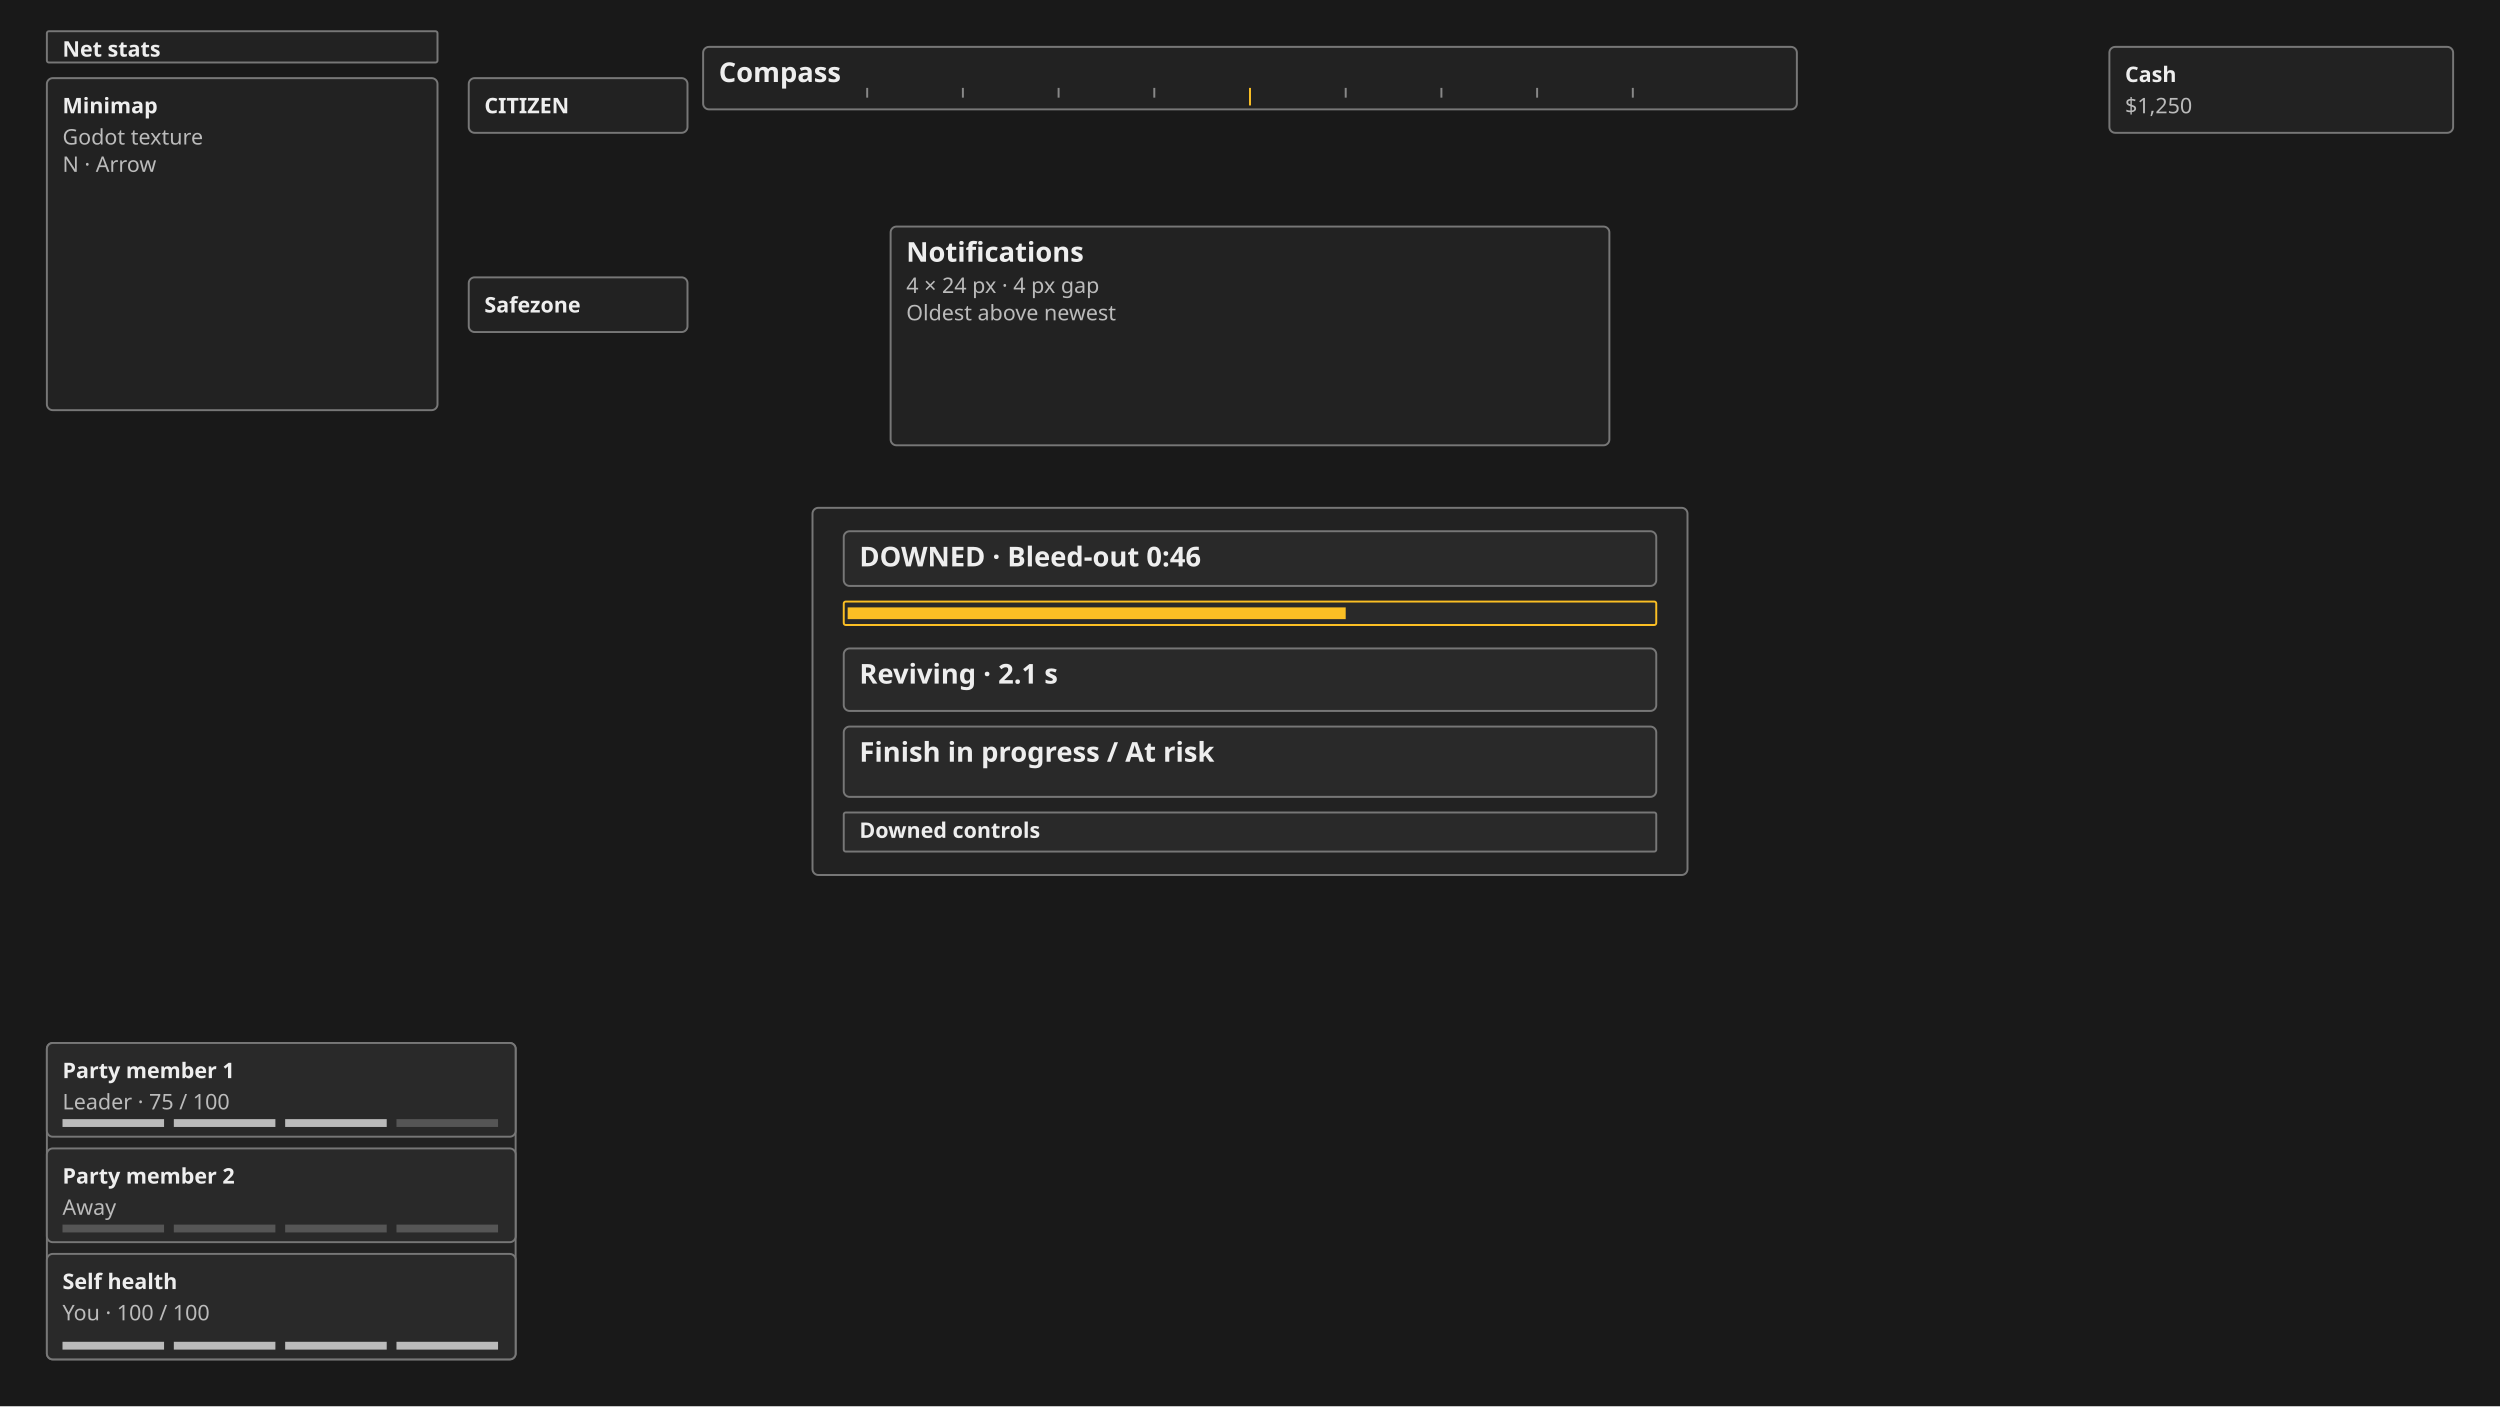
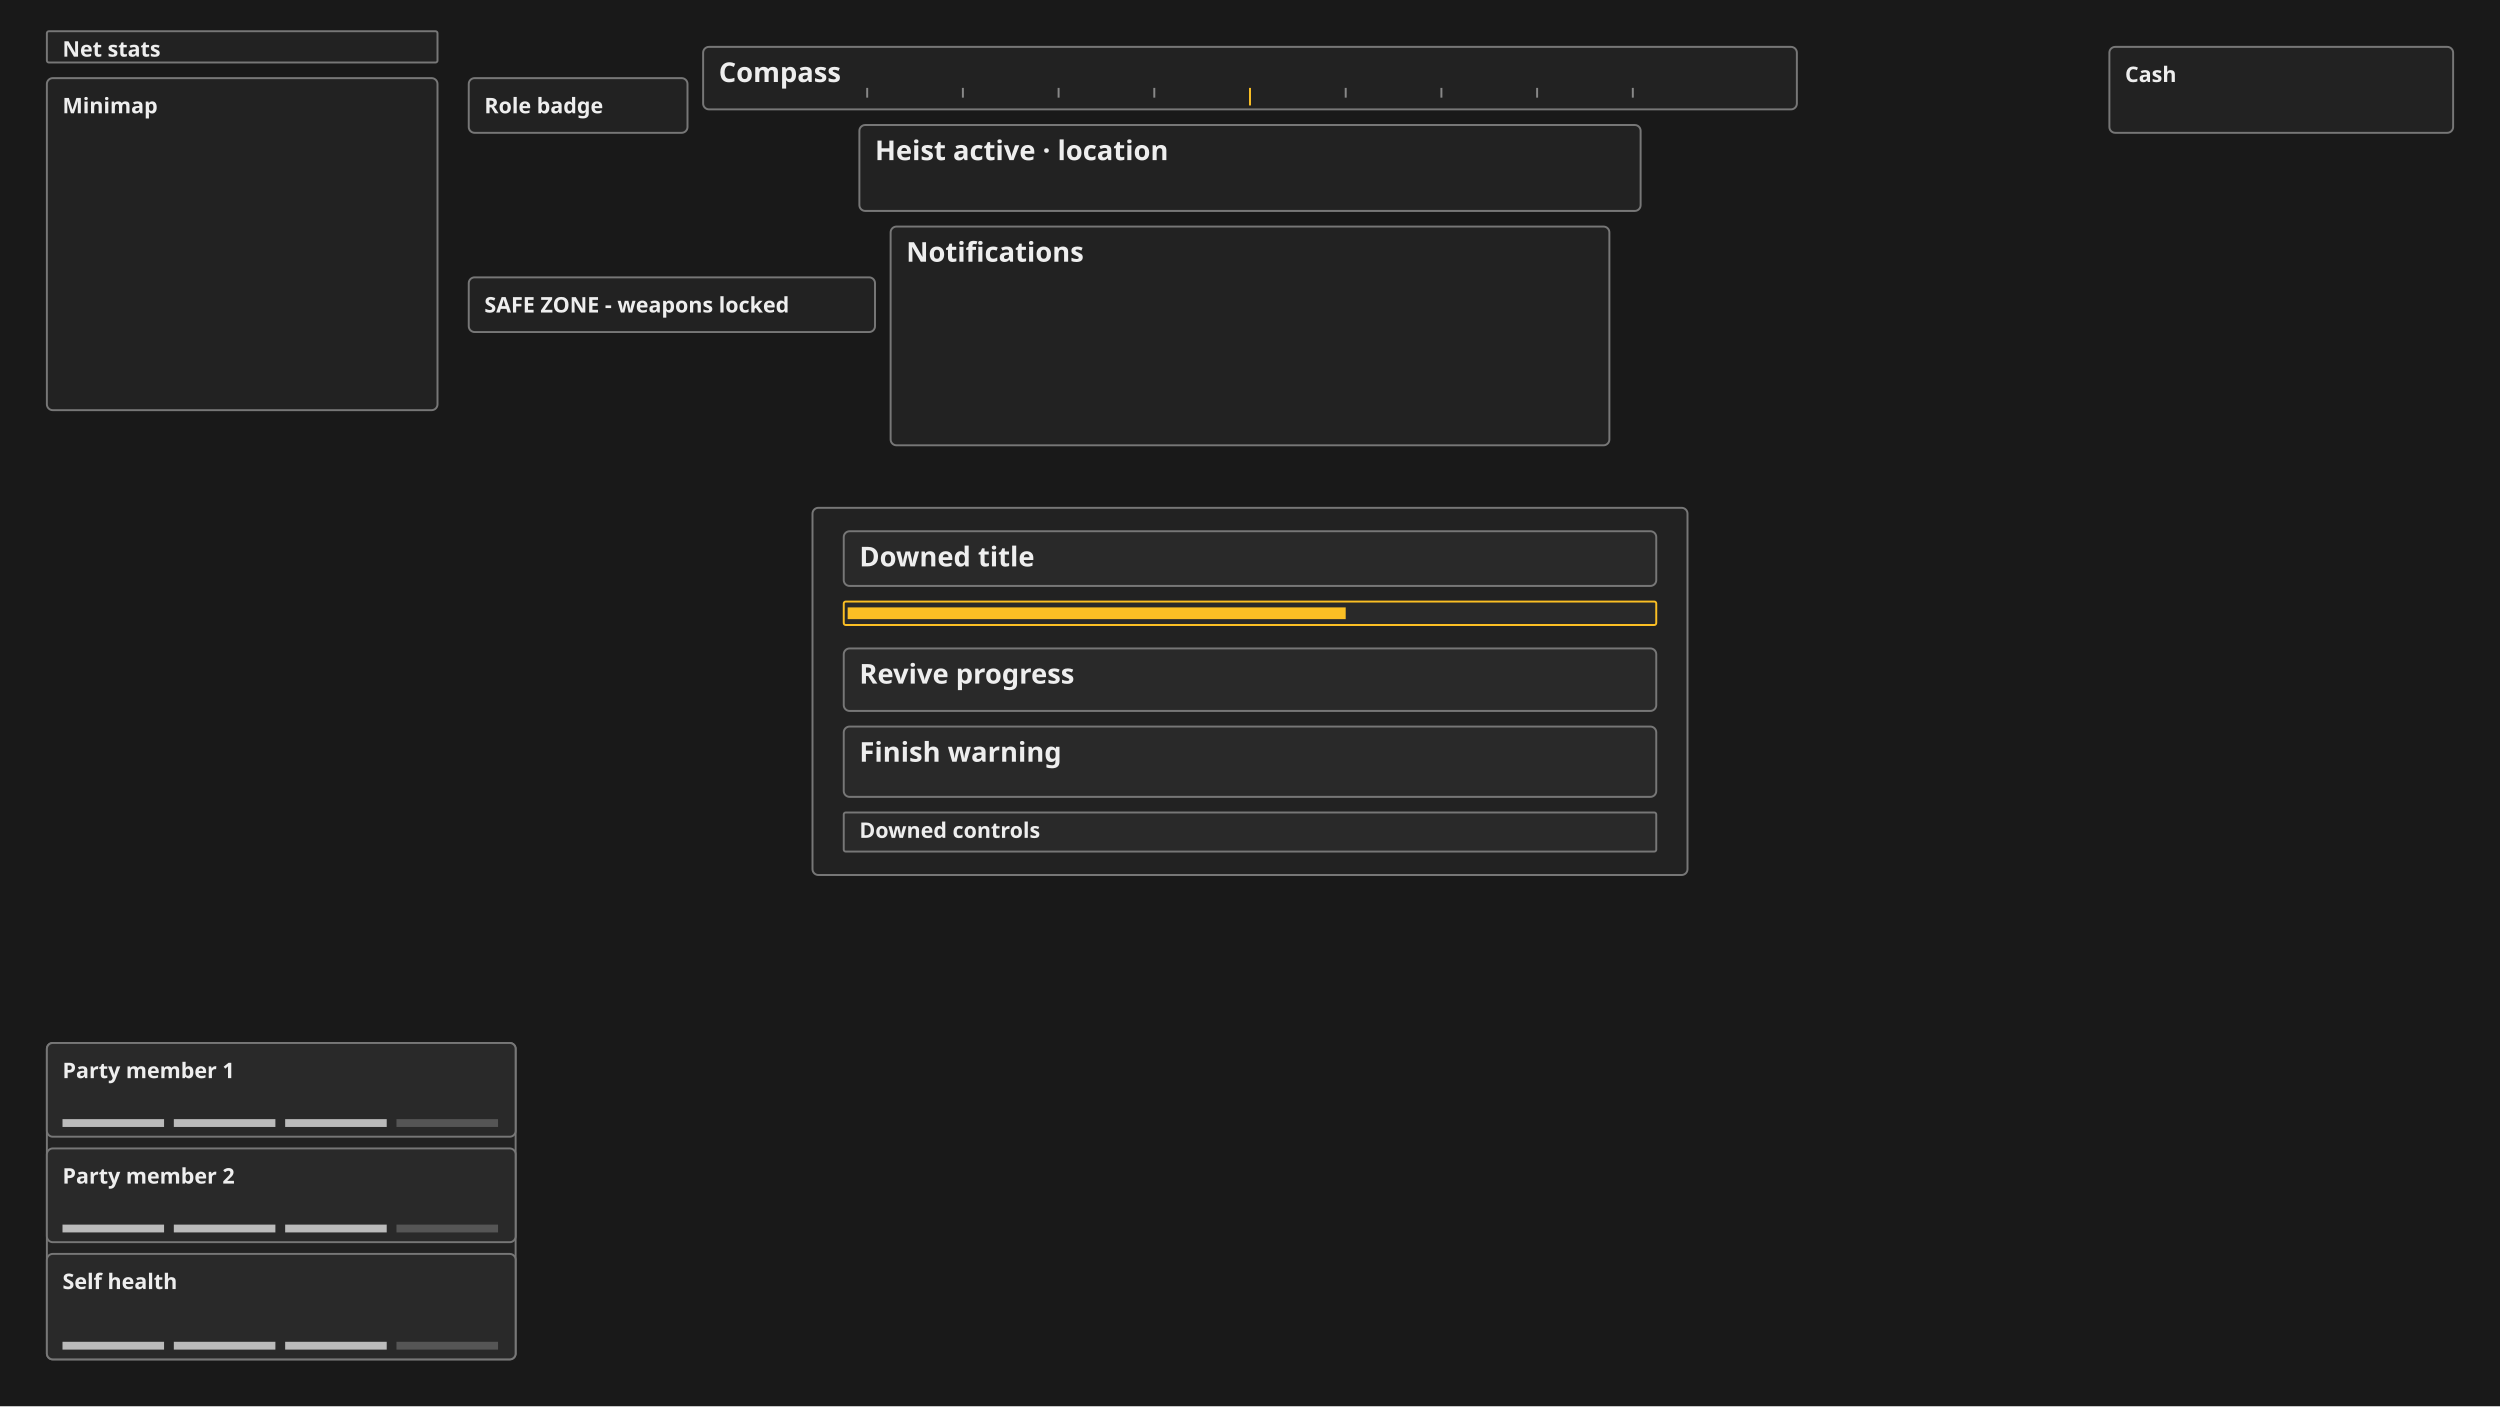
<svg xmlns="http://www.w3.org/2000/svg" viewBox="0 0 1280 720" width="1280" height="720" font-family="system-ui, sans-serif" role="img" aria-labelledby="title">
  <defs>
-     <pattern id="own-cells" x="743" y="128" width="51" height="51" patternUnits="userSpaceOnUse">
-       <rect x="0" y="0" width="50" height="50" fill="none" stroke="#555" stroke-width="0.75" />
-     </pattern>
-     <pattern id="body-cells" x="406" y="128" width="51" height="51" patternUnits="userSpaceOnUse">
-       <rect x="0" y="0" width="50" height="50" fill="none" stroke="#555" stroke-width="0.75" />
-     </pattern>
    <clipPath id="clip-A01">
      <rect x="26" y="17" width="196" height="14" />
    </clipPath>
    <clipPath id="clip-A02">
      <rect x="26" y="41" width="196" height="168" />
    </clipPath>
    <clipPath id="clip-A03">
      <rect x="242" y="41" width="108" height="26" />
    </clipPath>
    <clipPath id="clip-A04">
-       <rect x="242" y="143" width="108" height="26" />
+       <rect x="242" y="143" width="204" height="26" />
    </clipPath>
    <clipPath id="clip-A05">
      <rect x="362" y="25" width="556" height="30" />
    </clipPath>
    <clipPath id="clip-A06">
+       <rect x="442" y="65" width="396" height="42" />
+     </clipPath>
+     <clipPath id="clip-A07">
      <rect x="458" y="117" width="364" height="110" />
    </clipPath>
-     <clipPath id="clip-A07">
+     <clipPath id="clip-A08">
      <rect x="1082" y="25" width="172" height="42" />
    </clipPath>
-     <clipPath id="clip-A08">
+     <clipPath id="clip-A09">
      <rect x="26" y="535" width="236" height="160" />
    </clipPath>
-     <clipPath id="clip-A09">
+     <clipPath id="clip-A10">
      <rect x="26" y="535" width="236" height="46" />
    </clipPath>
-     <clipPath id="clip-A10">
+     <clipPath id="clip-A11">
      <rect x="26" y="589" width="236" height="46" />
    </clipPath>
-     <clipPath id="clip-A11">
+     <clipPath id="clip-A12">
      <rect x="26" y="643" width="236" height="52" />
    </clipPath>
-     <clipPath id="clip-A12">
+     <clipPath id="clip-A13">
      <rect x="418" y="261" width="444" height="186" />
    </clipPath>
-     <clipPath id="clip-A13">
+     <clipPath id="clip-A14">
      <rect x="434" y="273" width="412" height="26" />
    </clipPath>
-     <clipPath id="clip-A14">
+     <clipPath id="clip-A15">
      <rect x="434" y="309" width="412" height="10" />
    </clipPath>
-     <clipPath id="clip-A15">
+     <clipPath id="clip-A16">
      <rect x="434" y="333" width="412" height="30" />
    </clipPath>
-     <clipPath id="clip-A16">
+     <clipPath id="clip-A17">
      <rect x="434" y="373" width="412" height="34" />
    </clipPath>
-     <clipPath id="clip-A17">
+     <clipPath id="clip-A18">
      <rect x="434" y="417" width="412" height="18" />
    </clipPath>
  </defs>
  <rect width="1280" height="720" fill="#191919" />
  <g>
    <rect data-layout="A01" x="24" y="16" width="200" height="16" rx="1" fill="#222" stroke="#777" />
    <g clip-path="url(#clip-A01)">
      <text x="32" y="29" font-size="11" font-weight="600" fill="#eee">Net stats</text>
    </g>
  </g>
  <g>
    <rect data-layout="A02" x="24" y="40" width="200" height="170" rx="3" fill="#222" stroke="#777" />
    <g clip-path="url(#clip-A02)">
      <text x="32" y="58" font-size="11" font-weight="600" fill="#eee">Minimap</text>
-       <text x="32" y="74" font-size="11" fill="#bbb">Godot texture</text>
-       <text x="32" y="88" font-size="11" fill="#bbb">N · Arrow</text>
    </g>
  </g>
  <g>
    <rect data-layout="A03" x="240" y="40" width="112" height="28" rx="3" fill="#222" stroke="#777" />
    <g clip-path="url(#clip-A03)">
-       <text x="248" y="58" font-size="11" font-weight="600" fill="#eee">CITIZEN</text>
+       <text x="248" y="58" font-size="11" font-weight="600" fill="#eee">Role badge</text>
    </g>
  </g>
  <g>
-     <rect data-layout="A04" x="240" y="142" width="112" height="28" rx="3" fill="#222" stroke="#777" />
+     <rect data-layout="A04" x="240" y="142" width="208" height="28" rx="3" fill="#222" stroke="#777" />
    <g clip-path="url(#clip-A04)">
-       <text x="248" y="160" font-size="11" font-weight="600" fill="#eee">Safezone</text>
+       <text x="248" y="160" font-size="11" font-weight="600" fill="#eee">SAFE ZONE - weapons locked</text>
    </g>
  </g>
  <g>
    <rect data-layout="A05" x="360" y="24" width="560" height="32" rx="3" fill="#222" stroke="#777" />
    <g clip-path="url(#clip-A05)">
-       <path d="M 444 45 v 5" stroke="#888" />
-       <path d="M 493 45 v 5" stroke="#888" />
-       <path d="M 542 45 v 5" stroke="#888" />
-       <path d="M 591 45 v 5" stroke="#888" />
-       <path d="M 640 45 v 9" stroke="#fbbf24" />
-       <path d="M 689 45 v 5" stroke="#888" />
-       <path d="M 738 45 v 5" stroke="#888" />
-       <path d="M 787 45 v 5" stroke="#888" />
-       <path d="M 836 45 v 5" stroke="#888" />
      <text x="368" y="42" font-size="14" font-weight="600" fill="#eee">Compass</text>
+       <path d="M 444.0 45 v 5" stroke="#888" />
+       <path d="M 493.0 45 v 5" stroke="#888" />
+       <path d="M 542.0 45 v 5" stroke="#888" />
+       <path d="M 591.0 45 v 5" stroke="#888" />
+       <path d="M 640.0 45 v 9" stroke="#fbbf24" />
+       <path d="M 689.0 45 v 5" stroke="#888" />
+       <path d="M 738.0 45 v 5" stroke="#888" />
+       <path d="M 787.0 45 v 5" stroke="#888" />
+       <path d="M 836.0 45 v 5" stroke="#888" />
    </g>
  </g>
  <g>
-     <rect data-layout="A06" x="456" y="116" width="368" height="112" rx="3" fill="#222" stroke="#777" />
+     <rect data-layout="A06" x="440" y="64" width="400" height="44" rx="3" fill="#222" stroke="#777" />
    <g clip-path="url(#clip-A06)">
-       <text x="464" y="134" font-size="14" font-weight="600" fill="#eee">Notifications</text>
-       <text x="464" y="150" font-size="11" fill="#bbb">4 × 24 px · 4 px gap</text>
-       <text x="464" y="164" font-size="11" fill="#bbb">Oldest above newest</text>
+       <text x="448" y="82" font-size="14" font-weight="600" fill="#eee">Heist active · location</text>
    </g>
  </g>
  <g>
-     <rect data-layout="A07" x="1080" y="24" width="176" height="44" rx="3" fill="#222" stroke="#777" />
+     <rect data-layout="A07" x="456" y="116" width="368" height="112" rx="3" fill="#222" stroke="#777" />
    <g clip-path="url(#clip-A07)">
-       <text x="1088" y="42" font-size="11" font-weight="600" fill="#eee">Cash</text>
-       <text x="1088" y="58" font-size="11" fill="#bbb">$1,250</text>
+       <text x="464" y="134" font-size="14" font-weight="600" fill="#eee">Notifications</text>
    </g>
  </g>
  <g>
-     <rect data-layout="A08" x="24" y="534" width="240" height="162" rx="3" fill="#222" stroke="#777" />
-     <g clip-path="url(#clip-A08)" />
+     <rect data-layout="A08" x="1080" y="24" width="176" height="44" rx="3" fill="#222" stroke="#777" />
+     <g clip-path="url(#clip-A08)">
+       <text x="1088" y="42" font-size="11" font-weight="600" fill="#eee">Cash</text>
+     </g>
  </g>
  <g>
-     <rect data-layout="A09" x="24" y="534" width="240" height="48" rx="3" fill="#292929" stroke="#777" />
-     <g clip-path="url(#clip-A09)">
+     <rect data-layout="A09" x="24" y="534" width="240" height="162" rx="3" fill="#222" stroke="#777" />
+     <g clip-path="url(#clip-A09)" />
+   </g>
+   <g>
+     <rect data-layout="A10" x="24" y="534" width="240" height="48" rx="3" fill="#292929" stroke="#777" />
+     <g clip-path="url(#clip-A10)">
+       <text x="32" y="552" font-size="11" font-weight="600" fill="#eee">Party member 1</text>
      <rect x="32" y="573" width="52" height="4" fill="#bbb" />
      <rect x="89" y="573" width="52" height="4" fill="#bbb" />
      <rect x="146" y="573" width="52" height="4" fill="#bbb" />
      <rect x="203" y="573" width="52" height="4" fill="#555" />
-       <text x="32" y="552" font-size="11" font-weight="600" fill="#eee">Party member 1</text>
-       <text x="32" y="568" font-size="11" fill="#bbb">Leader · 75 / 100</text>
    </g>
  </g>
  <g>
-     <rect data-layout="A10" x="24" y="588" width="240" height="48" rx="3" fill="#292929" stroke="#777" />
-     <g clip-path="url(#clip-A10)">
-       <rect x="32" y="627" width="52" height="4" fill="#555" />
-       <rect x="89" y="627" width="52" height="4" fill="#555" />
-       <rect x="146" y="627" width="52" height="4" fill="#555" />
+     <rect data-layout="A11" x="24" y="588" width="240" height="48" rx="3" fill="#292929" stroke="#777" />
+     <g clip-path="url(#clip-A11)">
+       <text x="32" y="606" font-size="11" font-weight="600" fill="#eee">Party member 2</text>
+       <rect x="32" y="627" width="52" height="4" fill="#bbb" />
+       <rect x="89" y="627" width="52" height="4" fill="#bbb" />
+       <rect x="146" y="627" width="52" height="4" fill="#bbb" />
      <rect x="203" y="627" width="52" height="4" fill="#555" />
-       <text x="32" y="606" font-size="11" font-weight="600" fill="#eee">Party member 2</text>
-       <text x="32" y="622" font-size="11" fill="#bbb">Away</text>
    </g>
  </g>
  <g>
-     <rect data-layout="A11" x="24" y="642" width="240" height="54" rx="3" fill="#292929" stroke="#777" />
-     <g clip-path="url(#clip-A11)">
+     <rect data-layout="A12" x="24" y="642" width="240" height="54" rx="3" fill="#292929" stroke="#777" />
+     <g clip-path="url(#clip-A12)">
+       <text x="32" y="660" font-size="11" font-weight="600" fill="#eee">Self health</text>
      <rect x="32" y="687" width="52" height="4" fill="#bbb" />
      <rect x="89" y="687" width="52" height="4" fill="#bbb" />
      <rect x="146" y="687" width="52" height="4" fill="#bbb" />
-       <rect x="203" y="687" width="52" height="4" fill="#bbb" />
-       <text x="32" y="660" font-size="11" font-weight="600" fill="#eee">Self health</text>
-       <text x="32" y="676" font-size="11" fill="#bbb">You · 100 / 100</text>
+       <rect x="203" y="687" width="52" height="4" fill="#555" />
    </g>
  </g>
  <g>
-     <rect data-layout="A12" x="416" y="260" width="448" height="188" rx="3" fill="#222" stroke="#777" />
-     <g clip-path="url(#clip-A12)" />
+     <rect data-layout="A13" x="416" y="260" width="448" height="188" rx="3" fill="#222" stroke="#777" />
+     <g clip-path="url(#clip-A13)" />
  </g>
  <g>
-     <rect data-layout="A13" x="432" y="272" width="416" height="28" rx="3" fill="#292929" stroke="#777" />
-     <g clip-path="url(#clip-A13)">
-       <text x="440" y="290" font-size="14" font-weight="600" fill="#eee">DOWNED · Bleed-out 0:46</text>
+     <rect data-layout="A14" x="432" y="272" width="416" height="28" rx="3" fill="#292929" stroke="#777" />
+     <g clip-path="url(#clip-A14)">
+       <text x="440" y="290" font-size="14" font-weight="600" fill="#eee">Downed title</text>
    </g>
  </g>
  <g>
-     <rect data-layout="A14" x="432" y="308" width="416" height="12" rx="1" fill="#292929" stroke="#fbbf24" />
-     <g clip-path="url(#clip-A14)">
+     <rect data-layout="A15" x="432" y="308" width="416" height="12" rx="1" fill="#292929" stroke="#fbbf24" />
+     <g clip-path="url(#clip-A15)">
      <rect x="434" y="311" width="255" height="6" fill="#fbbf24" />
    </g>
  </g>
  <g>
-     <rect data-layout="A15" x="432" y="332" width="416" height="32" rx="3" fill="#292929" stroke="#777" />
-     <g clip-path="url(#clip-A15)">
-       <text x="440" y="350" font-size="14" font-weight="600" fill="#eee">Reviving · 2.1 s</text>
+     <rect data-layout="A16" x="432" y="332" width="416" height="32" rx="3" fill="#292929" stroke="#777" />
+     <g clip-path="url(#clip-A16)">
+       <text x="440" y="350" font-size="14" font-weight="600" fill="#eee">Revive progress</text>
    </g>
  </g>
  <g>
-     <rect data-layout="A16" x="432" y="372" width="416" height="36" rx="3" fill="#292929" stroke="#777" />
-     <g clip-path="url(#clip-A16)">
-       <text x="440" y="390" font-size="14" font-weight="600" fill="#eee">Finish in progress / At risk</text>
+     <rect data-layout="A17" x="432" y="372" width="416" height="36" rx="3" fill="#292929" stroke="#777" />
+     <g clip-path="url(#clip-A17)">
+       <text x="440" y="390" font-size="14" font-weight="600" fill="#eee">Finish warning</text>
    </g>
  </g>
  <g>
-     <rect data-layout="A17" x="432" y="416" width="416" height="20" rx="1" fill="#292929" stroke="#777" />
-     <g clip-path="url(#clip-A17)">
+     <rect data-layout="A18" x="432" y="416" width="416" height="20" rx="1" fill="#292929" stroke="#777" />
+     <g clip-path="url(#clip-A18)">
      <text x="440" y="429" font-size="11" font-weight="600" fill="#eee">Downed controls</text>
    </g>
  </g>
</svg>
